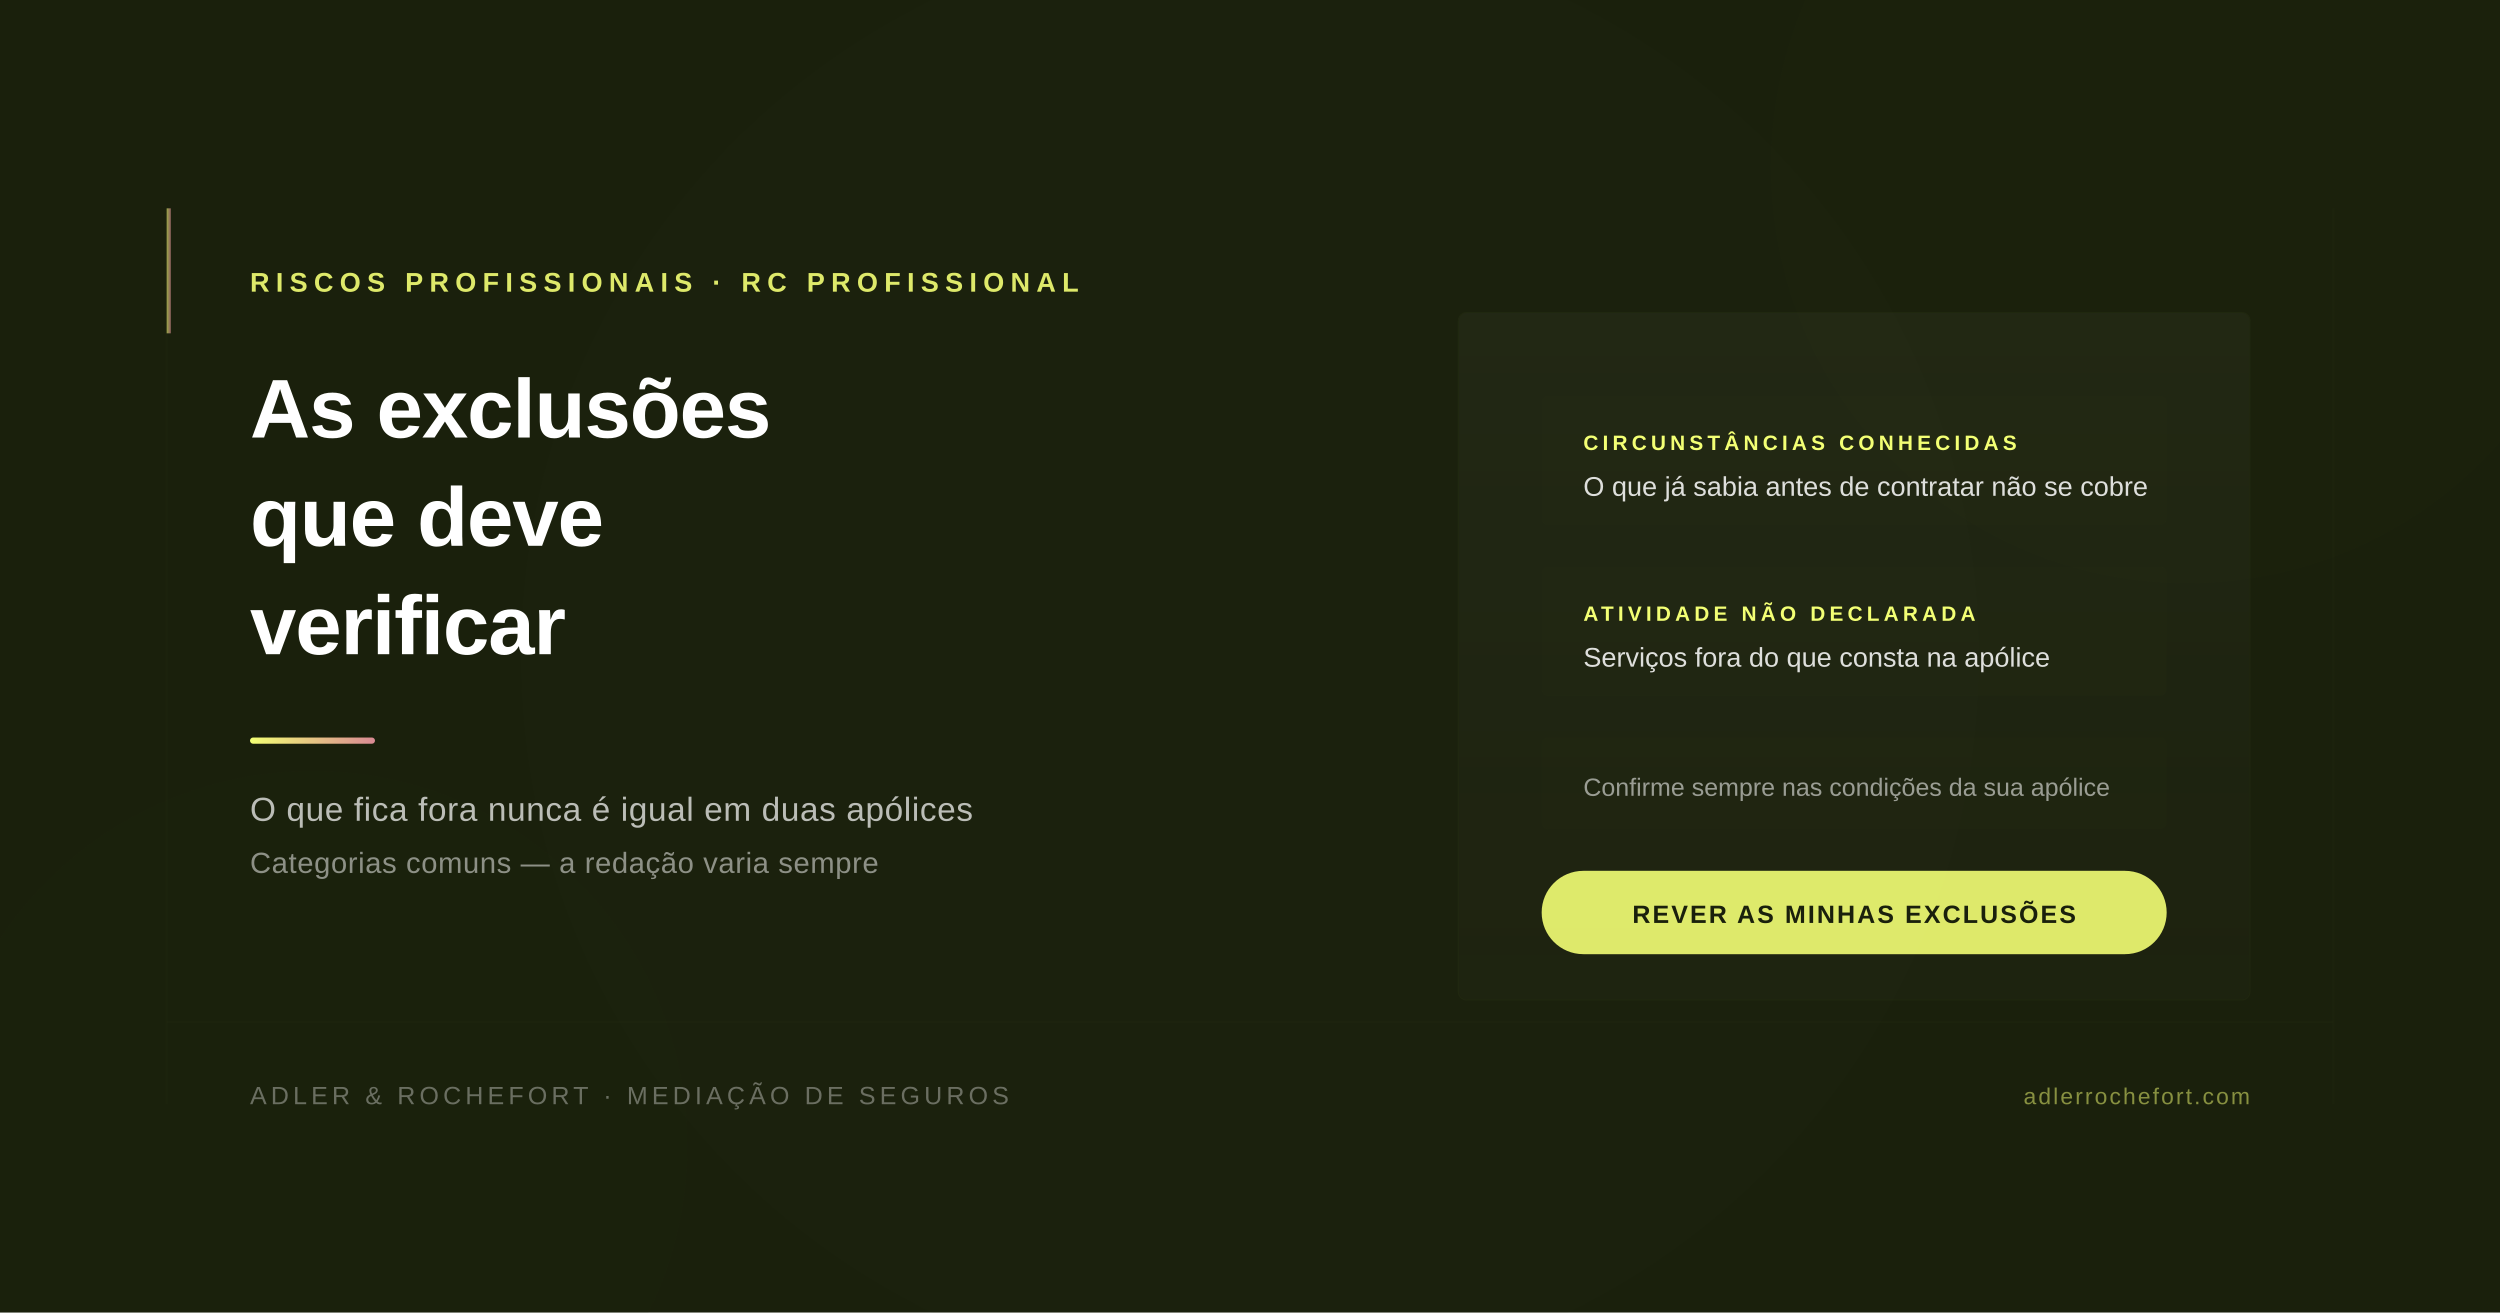
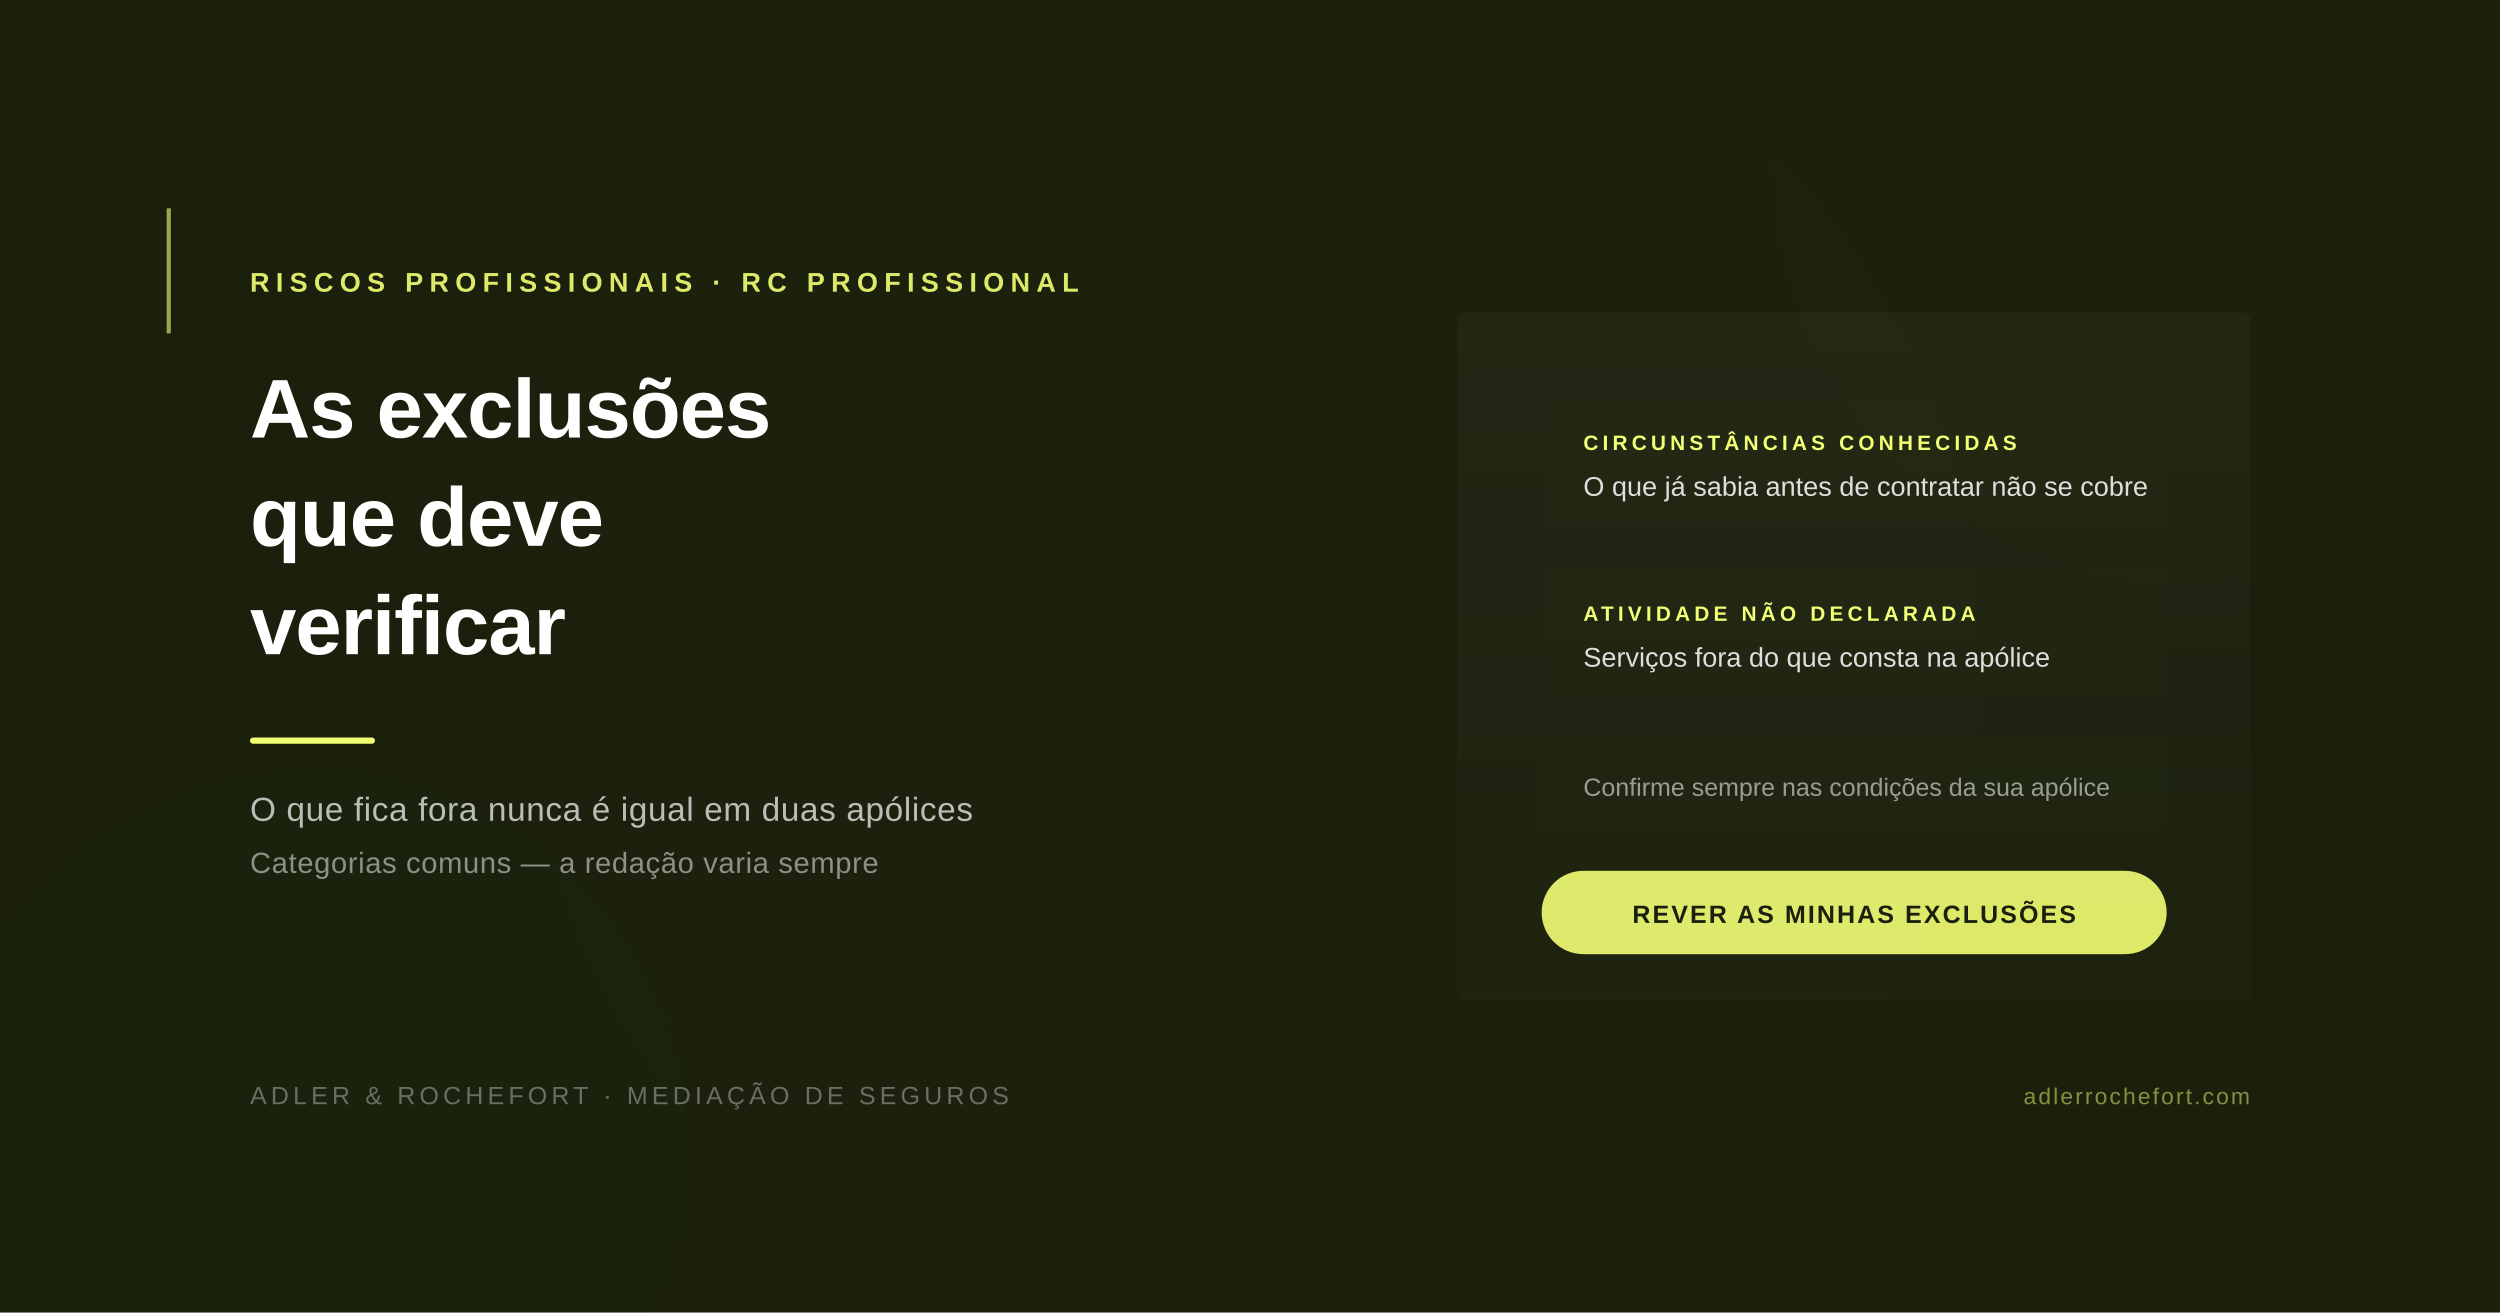
<svg xmlns="http://www.w3.org/2000/svg" viewBox="0 0 1200 630" width="1200" height="630">
  <defs>
    <linearGradient id="bg" x1="0%" y1="0%" x2="100%" y2="100%">
      <stop offset="0%" style="stop-color:#1A200C;stop-opacity:1" />
      <stop offset="100%" style="stop-color:#1A200C;stop-opacity:1" />
    </linearGradient>
    <linearGradient id="accent" x1="0%" y1="0%" x2="100%" y2="0%">
      <stop offset="0%" style="stop-color:#F3FF74;stop-opacity:1" />
-       <stop offset="100%" style="stop-color:#D98A94;stop-opacity:1" />
+       <stop offset="100%" style="stop-color:#F3FF74;stop-opacity:1" />
    </linearGradient>
    <linearGradient id="cardBg" x1="0%" y1="0%" x2="0%" y2="100%">
      <stop offset="0%" style="stop-color:#F5F1E8;stop-opacity:0.08" />
      <stop offset="100%" style="stop-color:#F5F1E8;stop-opacity:0.03" />
    </linearGradient>
  </defs>
  <rect width="1200" height="630" fill="url(#bg)" />
  <circle cx="1050" cy="80" r="200" fill="#283113" opacity="0.08" />
  <circle cx="150" cy="550" r="180" fill="#283113" opacity="0.06" />
  <circle cx="600" cy="315" r="350" fill="#283113" opacity="0.04" />
  <line x1="80" y1="100" x2="80" y2="530" stroke="#283113" stroke-width="1" opacity="0.15" />
  <line x1="1120" y1="100" x2="1120" y2="530" stroke="#283113" stroke-width="1" opacity="0.15" />
  <rect x="80" y="100" width="2" height="60" fill="url(#accent)" opacity="0.6" />
  <text x="120" y="140" font-family="'Montserrat', 'Segoe UI', Arial, sans-serif" font-size="13" font-weight="700" letter-spacing="3" fill="#F3FF74" opacity="0.9">RISCOS PROFISSIONAIS · RC PROFISSIONAL</text>
  <text x="120" y="210" font-family="'Montserrat', 'Segoe UI', Arial, sans-serif" font-size="40" font-weight="700" fill="#FFFFFF" letter-spacing="-0.5">
    <tspan x="120" dy="0">As exclusões</tspan>
    <tspan x="120" dy="52">que deve</tspan>
    <tspan x="120" dy="52">verificar</tspan>
  </text>
  <rect x="120" y="354" width="60" height="3" fill="url(#accent)" rx="1.5" />
  <text x="120" y="394" font-family="'Montserrat', 'Segoe UI', Arial, sans-serif" font-size="16" fill="#FFFFFF" opacity="0.7" letter-spacing="0.3">
    <tspan x="120" dy="0">O que fica fora nunca é igual em duas apólices</tspan>
  </text>
  <text x="120" y="419" font-family="'Montserrat', 'Segoe UI', Arial, sans-serif" font-size="14" fill="#FFFFFF" opacity="0.5" letter-spacing="0.3">
    <tspan x="120" dy="0">Categorias comuns — a redação varia sempre</tspan>
  </text>
  <g transform="translate(700, 150)">
    <rect x="0" y="0" width="380" height="330" rx="4" fill="url(#cardBg)" stroke="#283113" stroke-width="0.5" opacity="0.4" />
    <g transform="translate(40, 40)">
      <rect width="300" height="62" rx="3" fill="#283113" opacity="0.15" />
      <text x="20" y="26" font-family="'Montserrat', 'Segoe UI', Arial, sans-serif" font-size="10" font-weight="600" fill="#F3FF74" letter-spacing="2">CIRCUNSTÂNCIAS CONHECIDAS</text>
      <text x="20" y="48" font-family="'Montserrat', 'Segoe UI', Arial, sans-serif" font-size="13" font-weight="500" fill="#FFFFFF" opacity="0.85">O que já sabia antes de contratar não se cobre</text>
    </g>
    <g transform="translate(40, 122)">
      <rect width="300" height="62" rx="3" fill="#283113" opacity="0.15" />
      <text x="20" y="26" font-family="'Montserrat', 'Segoe UI', Arial, sans-serif" font-size="10" font-weight="600" fill="#F3FF74" letter-spacing="2">ATIVIDADE NÃO DECLARADA</text>
      <text x="20" y="48" font-family="'Montserrat', 'Segoe UI', Arial, sans-serif" font-size="13" font-weight="500" fill="#FFFFFF" opacity="0.85">Serviços fora do que consta na apólice</text>
    </g>
    <g transform="translate(40, 204)">
      <rect width="300" height="44" rx="3" fill="#283113" opacity="0.10" />
      <text x="20" y="28" font-family="'Montserrat', 'Segoe UI', Arial, sans-serif" font-size="12" font-weight="400" fill="#FFFFFF" opacity="0.55">Confirme sempre nas condições da sua apólice</text>
    </g>
    <g transform="translate(40, 268)">
      <rect width="300" height="40" rx="20" fill="#F3FF74" opacity="0.9" />
      <text x="150" y="25" font-family="'Montserrat', 'Segoe UI', Arial, sans-serif" font-size="12" font-weight="700" fill="#1A200C" text-anchor="middle" letter-spacing="1">REVER AS MINHAS EXCLUSÕES</text>
    </g>
  </g>
  <rect x="80" y="490" width="1040" height="1" fill="#283113" opacity="0.15" />
  <text x="120" y="530" font-family="'Montserrat', 'Segoe UI', Arial, sans-serif" font-size="12" fill="#FFFFFF" opacity="0.35" letter-spacing="2">ADLER &amp; ROCHEFORT · MEDIAÇÃO DE SEGUROS</text>
  <text x="1080" y="530" font-family="'Montserrat', 'Segoe UI', Arial, sans-serif" font-size="11" fill="#F3FF74" opacity="0.5" letter-spacing="1" text-anchor="end">adlerrochefort.com</text>
</svg>
